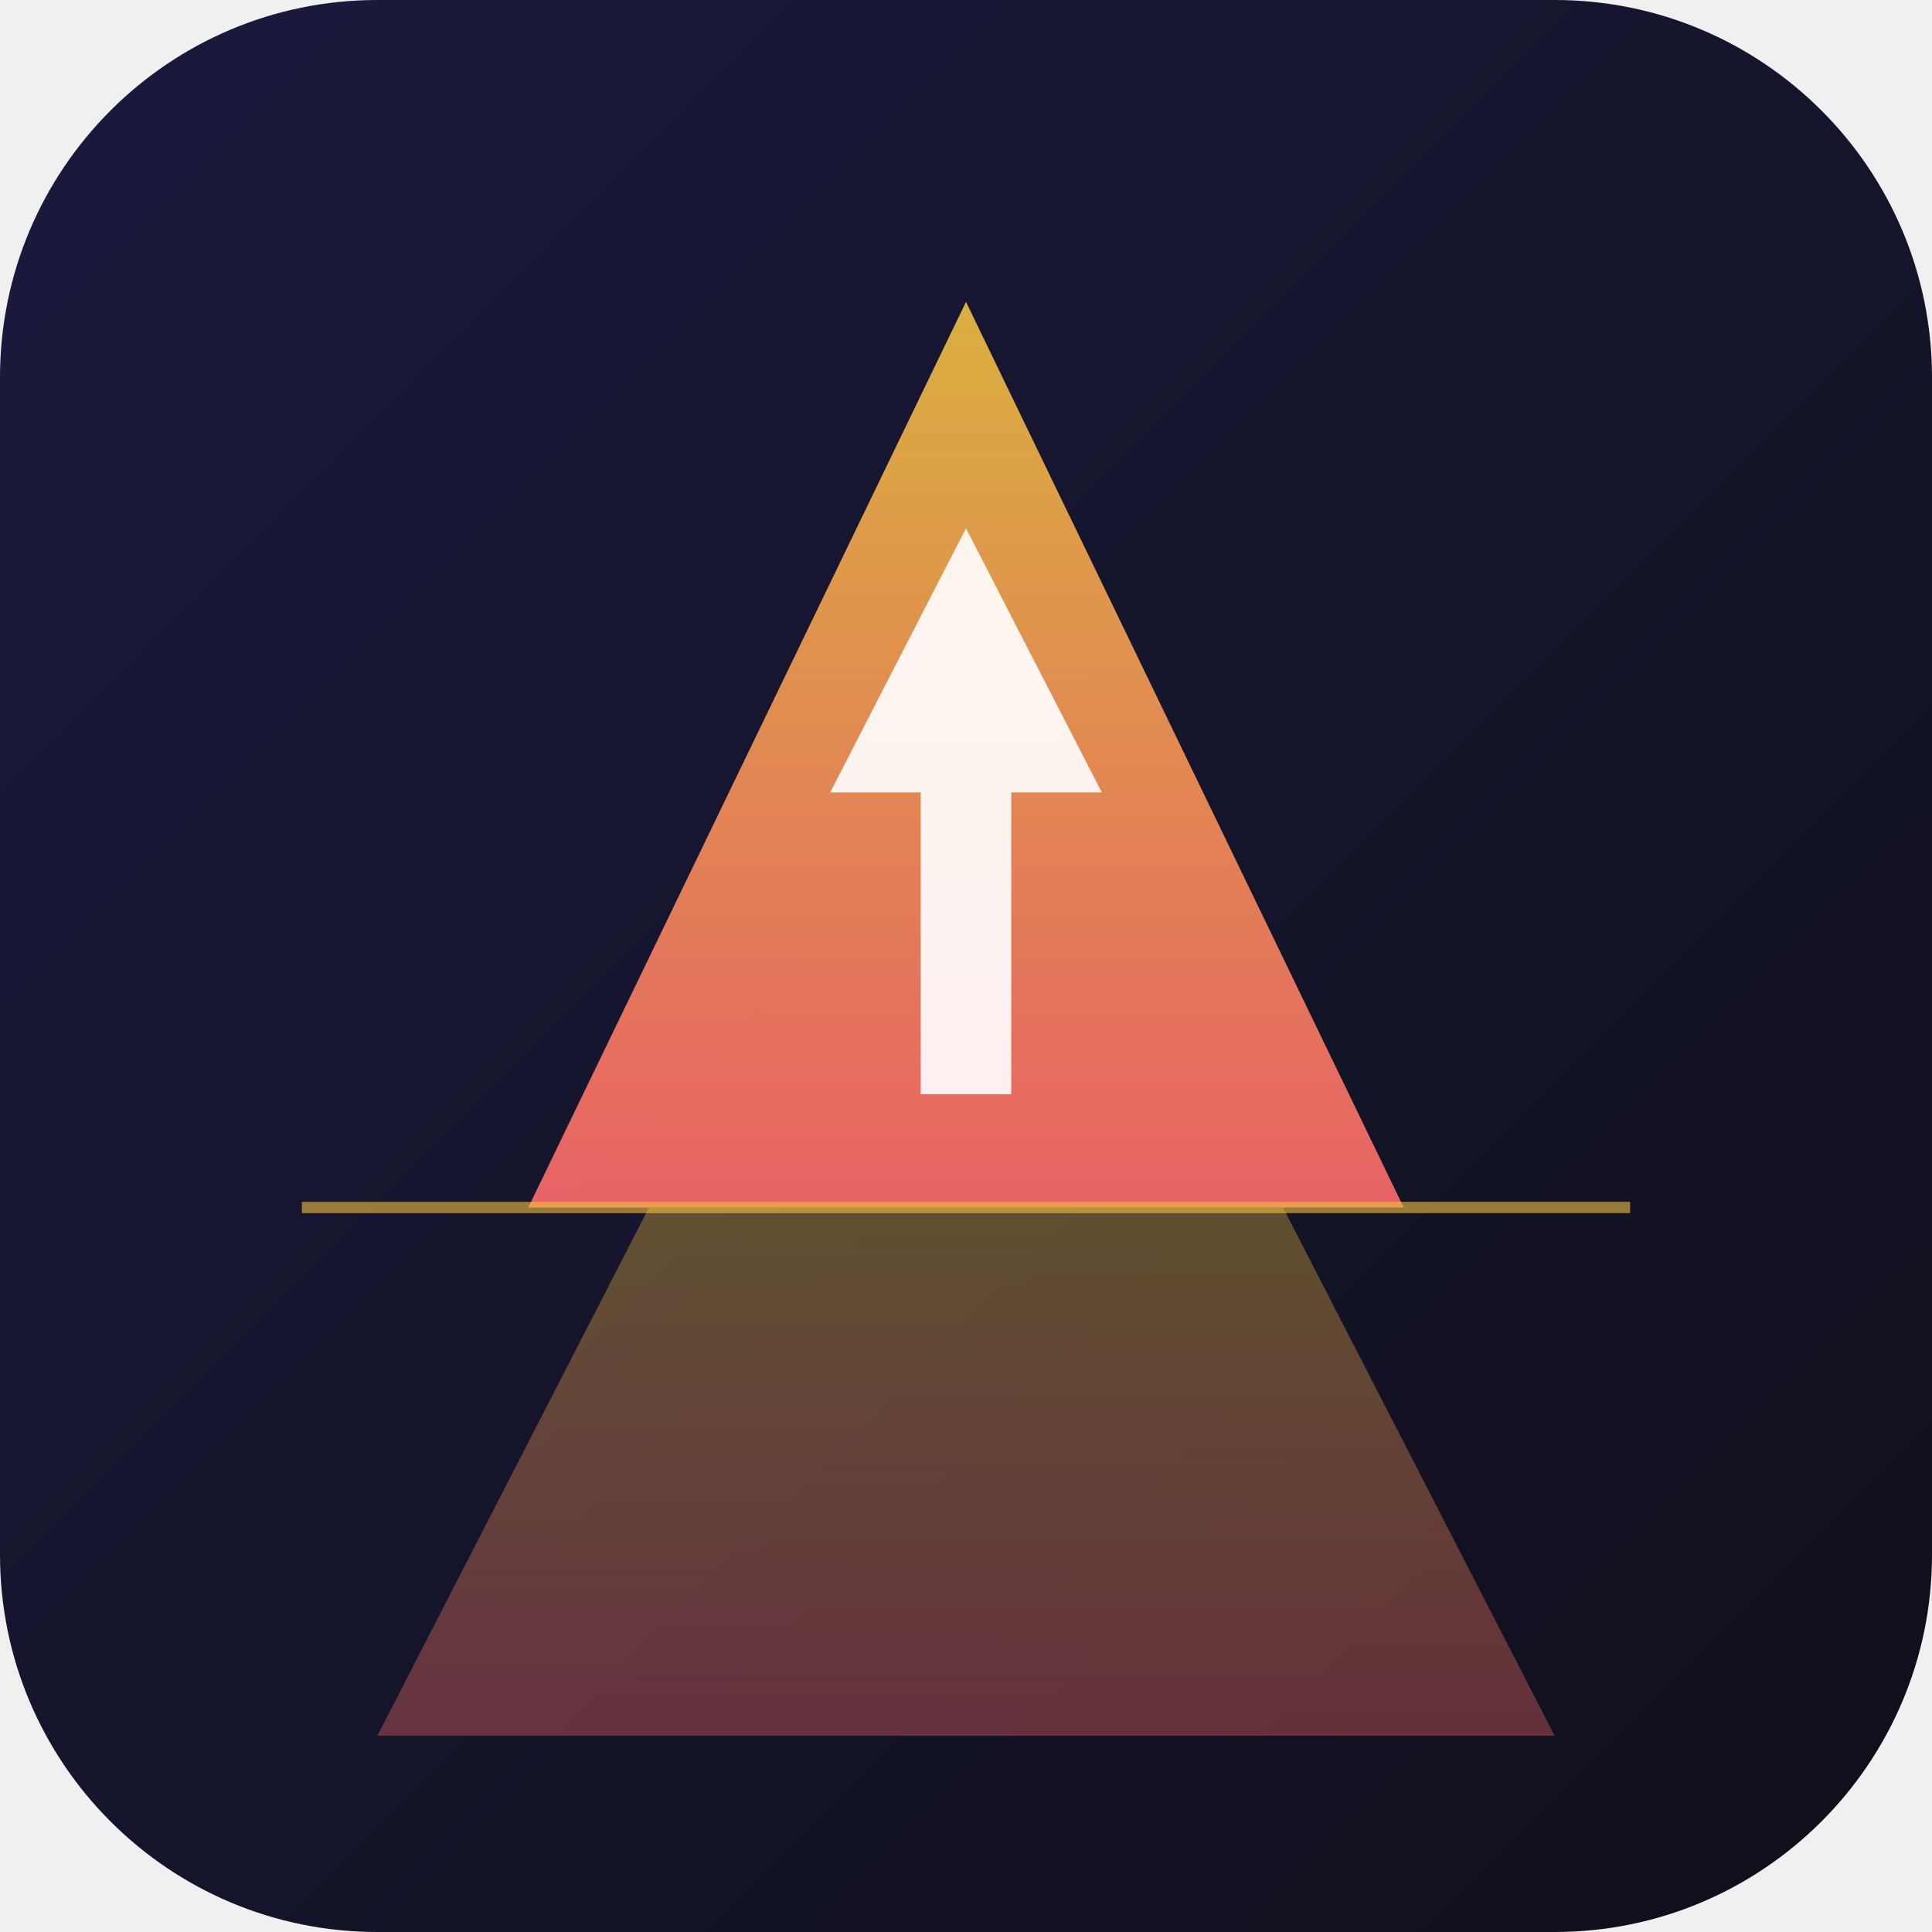
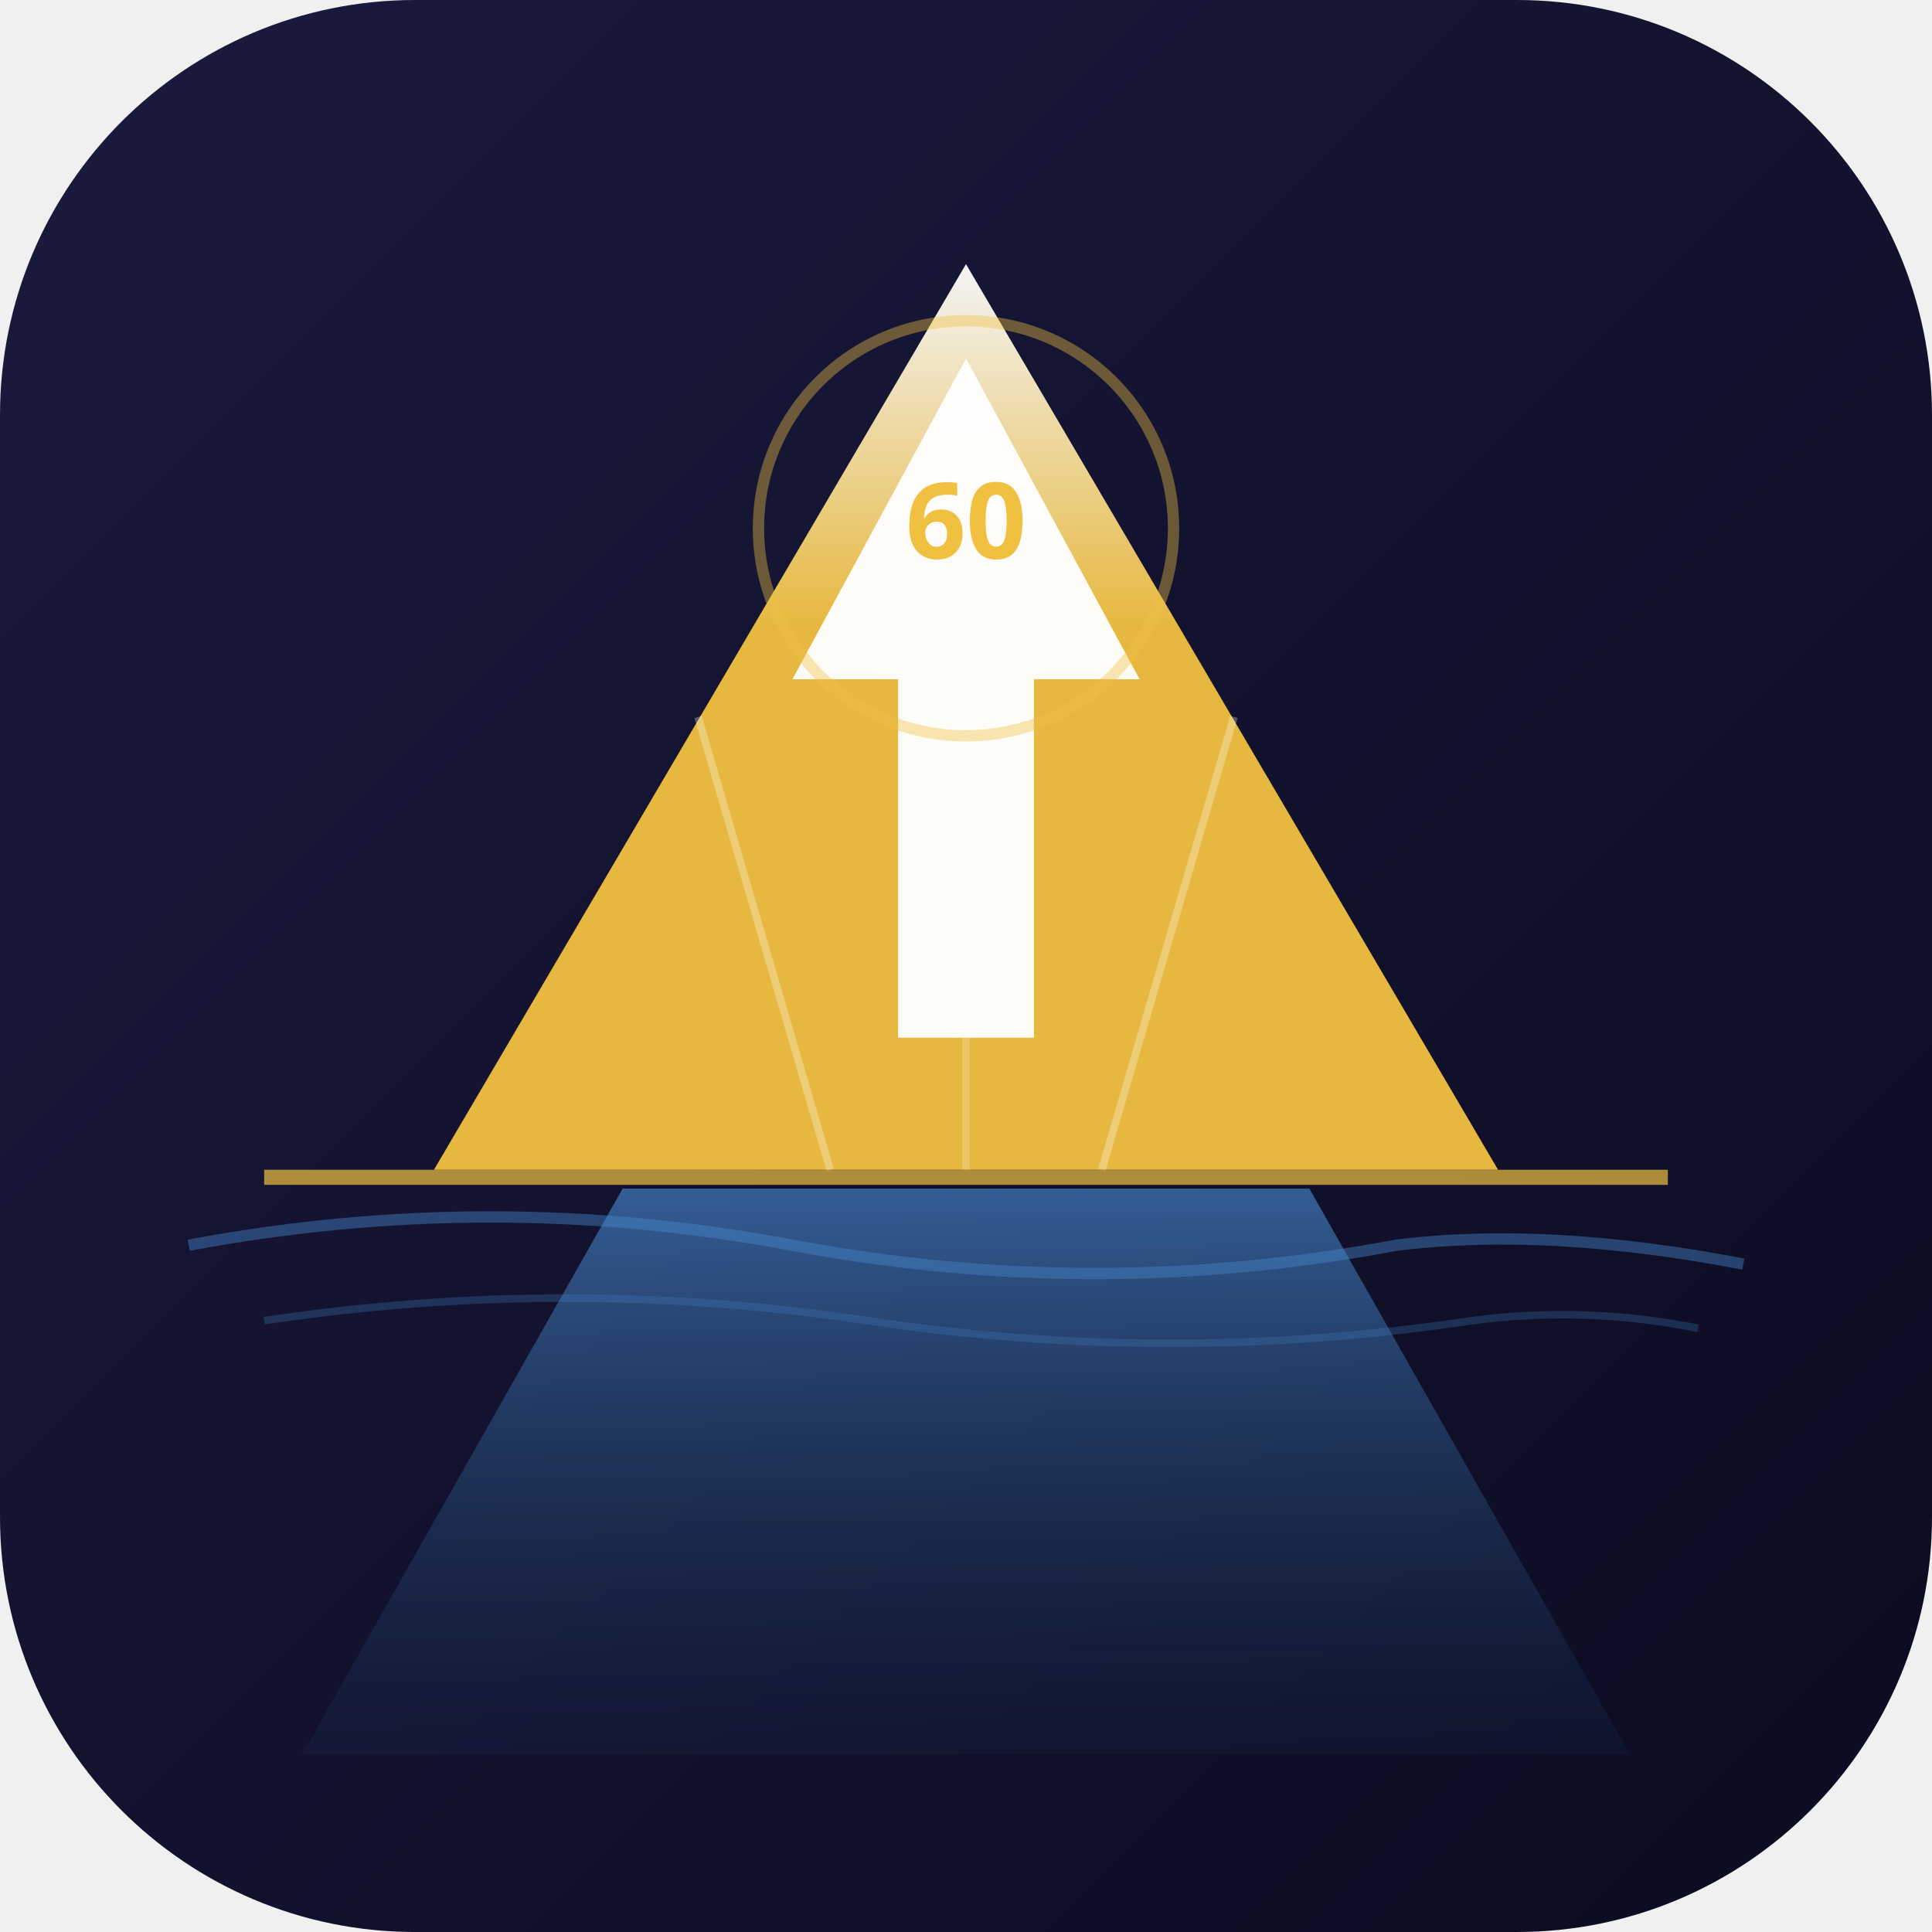
<svg xmlns="http://www.w3.org/2000/svg" viewBox="0 0 512 512">
  <defs>
    <linearGradient id="bg" x1="0" y1="0" x2="1" y2="1">
      <stop offset="0%" stop-color="#1a1a3e" />
-       <stop offset="100%" stop-color="#0f0f1a" />
+       <stop offset="100%" stop-color="#0b0b20" />
    </linearGradient>
-     <linearGradient id="ice" x1="0" y1="0" x2="0" y2="1">
-       <stop offset="0%" stop-color="#f0c040" />
-       <stop offset="100%" stop-color="#ff6b6b" />
+     <linearGradient id="iceTop" x1="0" y1="0" x2="0" y2="1">
+       <stop offset="0%" stop-color="#ffffff" />
+       <stop offset="40%" stop-color="#f0c040" />
+     </linearGradient>
+     <linearGradient id="iceBot" x1="0" y1="0" x2="0" y2="1">
+       <stop offset="0%" stop-color="#4a90d9" stop-opacity="0.6" />
+       <stop offset="100%" stop-color="#1a3a5c" stop-opacity="0.15" />
    </linearGradient>
  </defs>
-   <rect width="512" height="512" rx="100" fill="url(#bg)" />
-   <polygon points="256,80 140,320 372,320" fill="url(#ice)" opacity="0.9" />
-   <polygon points="172,320 100,460 412,460 340,320" fill="url(#ice)" opacity="0.35" />
-   <line x1="80" y1="320" x2="432" y2="320" stroke="#f0c040" stroke-width="3" opacity="0.6" />
-   <polygon points="256,140 220,210 244,210 244,290 268,290 268,210 292,210" fill="#fff" opacity="0.9" />
+   <rect width="512" height="512" rx="110" fill="url(#bg)" />
+   <polygon points="256,70 115,310 397,310" fill="url(#iceTop)" opacity="0.95" />
+   <line x1="185" y1="190" x2="220" y2="310" stroke="#fff" stroke-width="2" opacity="0.3" />
+   <line x1="256" y1="130" x2="256" y2="310" stroke="#fff" stroke-width="2" opacity="0.2" />
+   <line x1="327" y1="190" x2="292" y2="310" stroke="#fff" stroke-width="2" opacity="0.3" />
+   <line x1="70" y1="312" x2="442" y2="312" stroke="#f0c040" stroke-width="4" opacity="0.7" />
+   <path d="M50,330 Q130,315 210,330 Q290,345 370,330 Q410,325 462,335" fill="none" stroke="#4a90d9" stroke-width="3" opacity="0.4" />
+   <path d="M70,350 Q150,338 230,350 Q310,362 390,350 Q420,346 450,352" fill="none" stroke="#4a90d9" stroke-width="2" opacity="0.25" />
+   <polygon points="165,315 80,465 432,465 347,315" fill="url(#iceBot)" />
+   <polygon points="256,95 210,180 238,180 238,275 274,275 274,180 302,180" fill="#fff" opacity="0.95" />
+   <circle cx="256" cy="140" r="55" fill="none" stroke="#f0c040" stroke-width="3" opacity="0.4" />
+   <text x="256" y="148" text-anchor="middle" font-family="sans-serif" font-size="28" font-weight="800" fill="#f0c040">60</text>
</svg>
